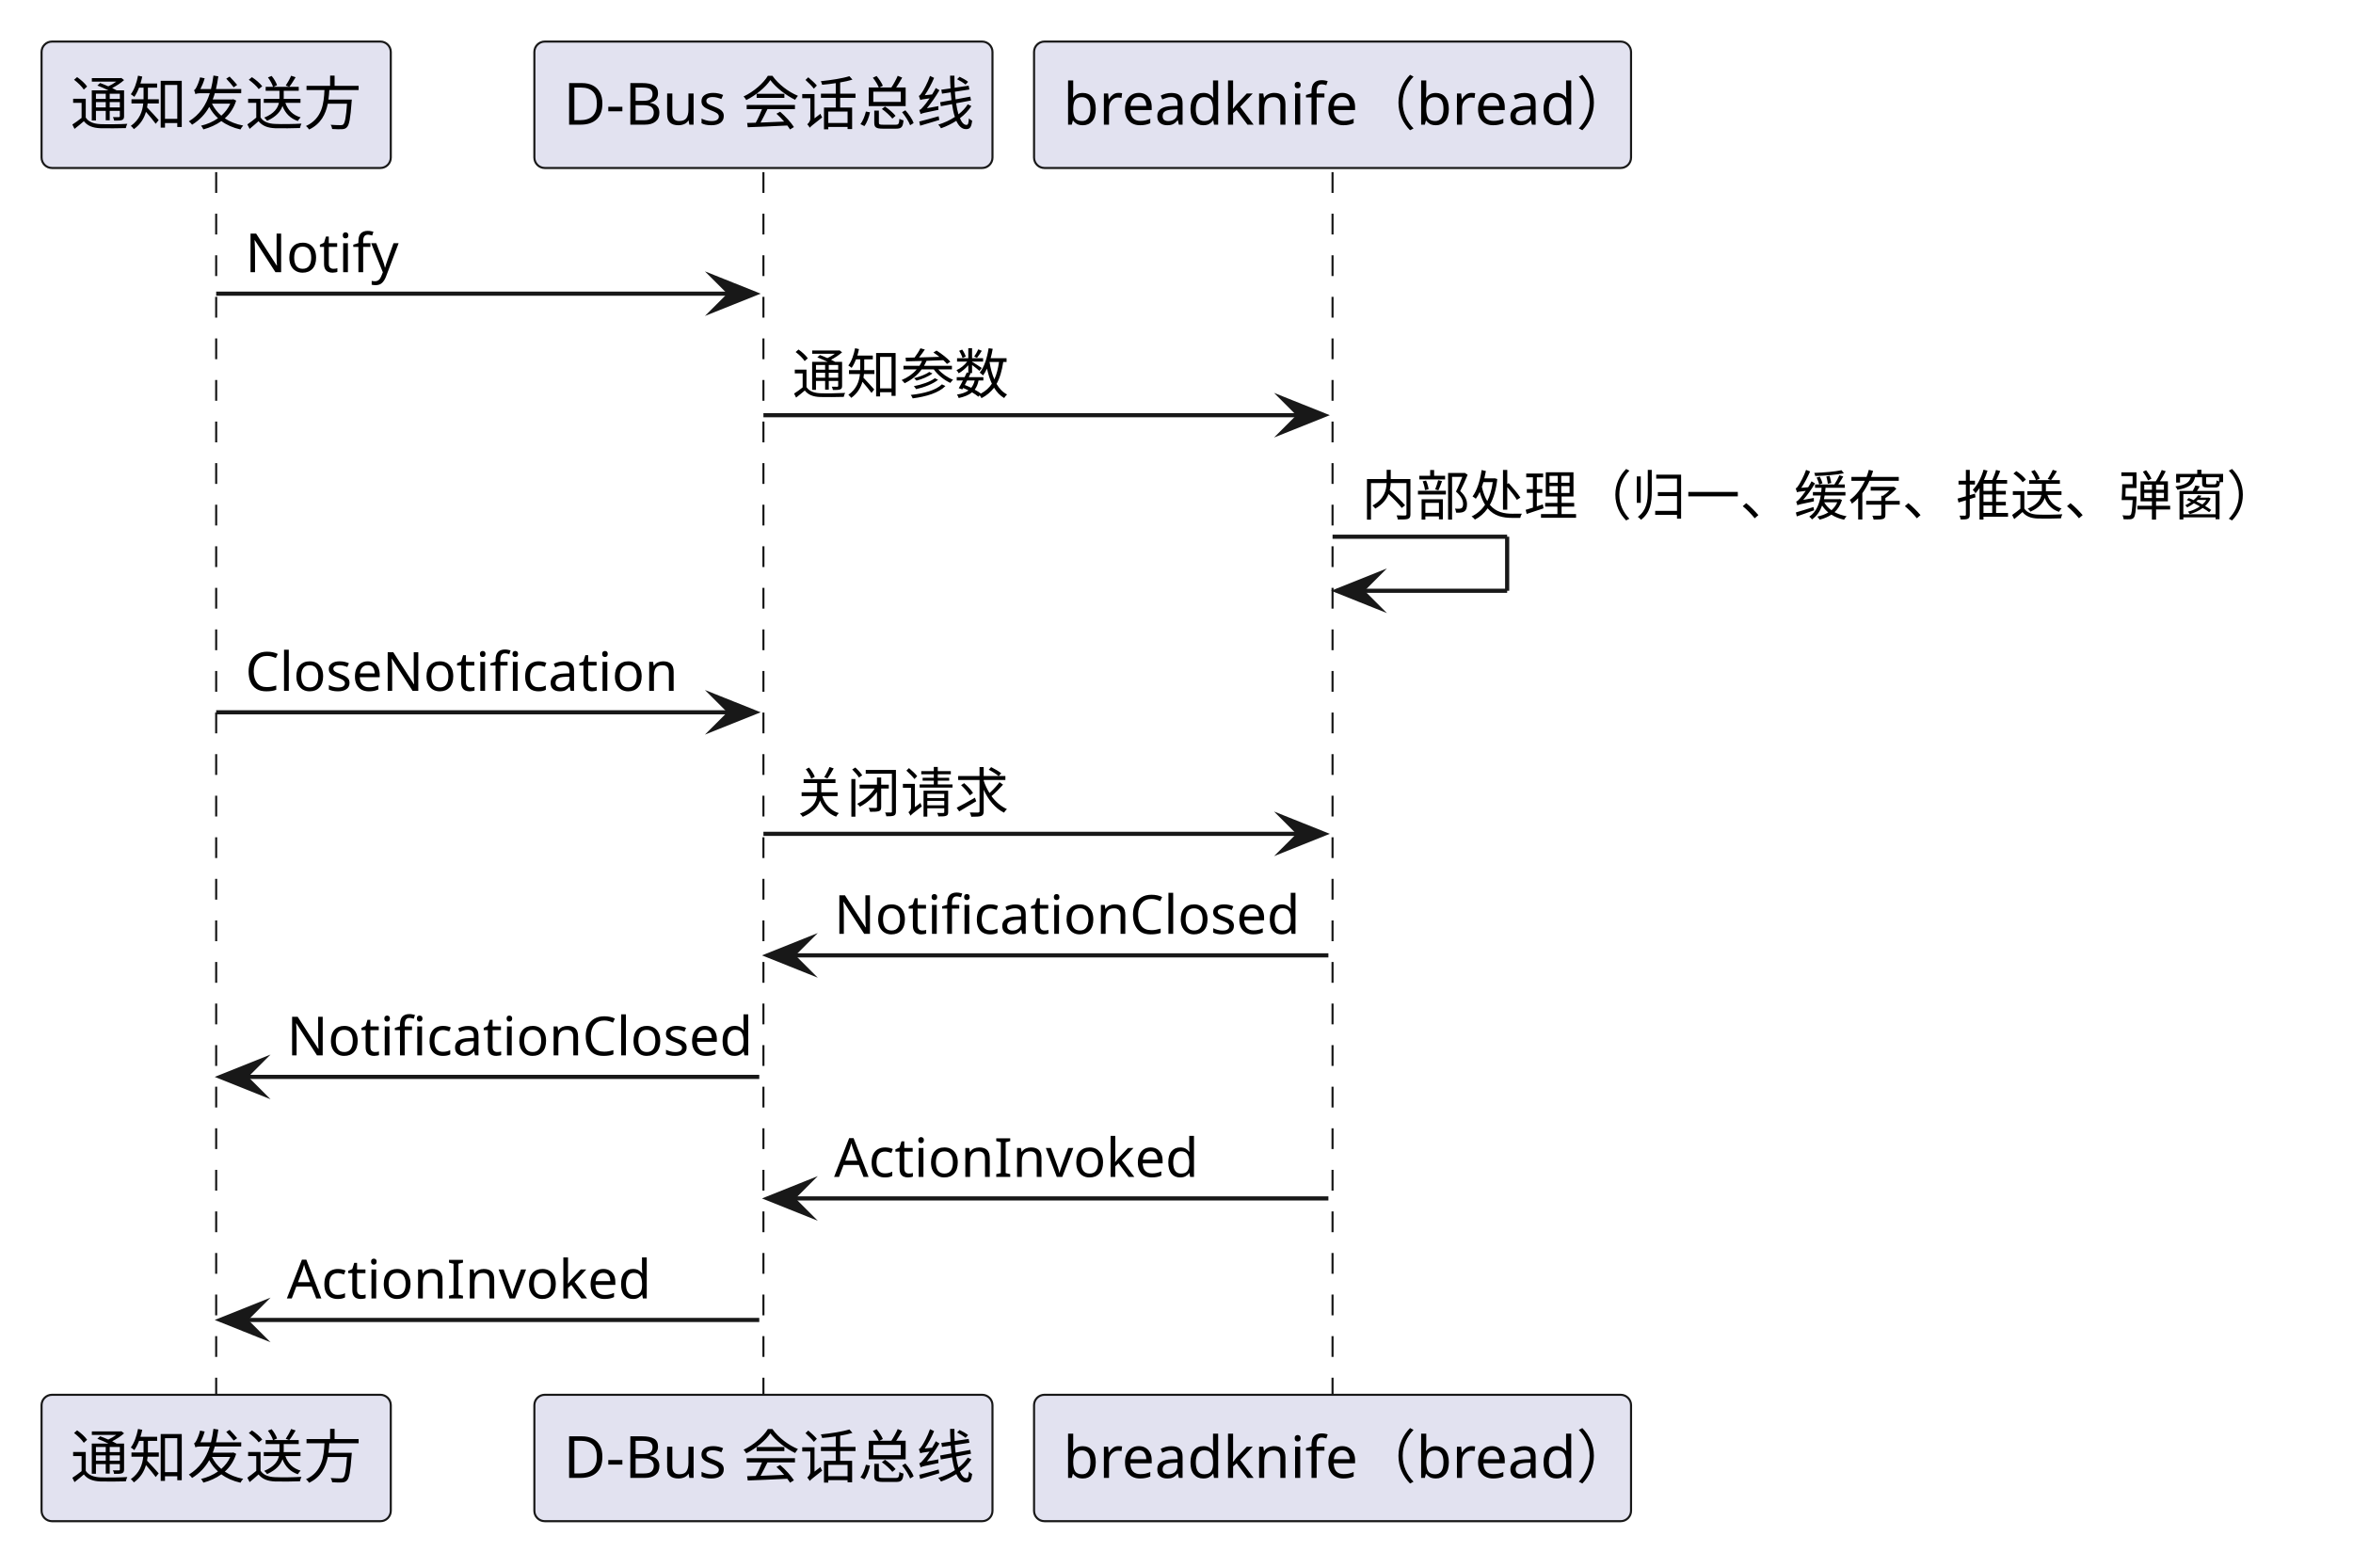
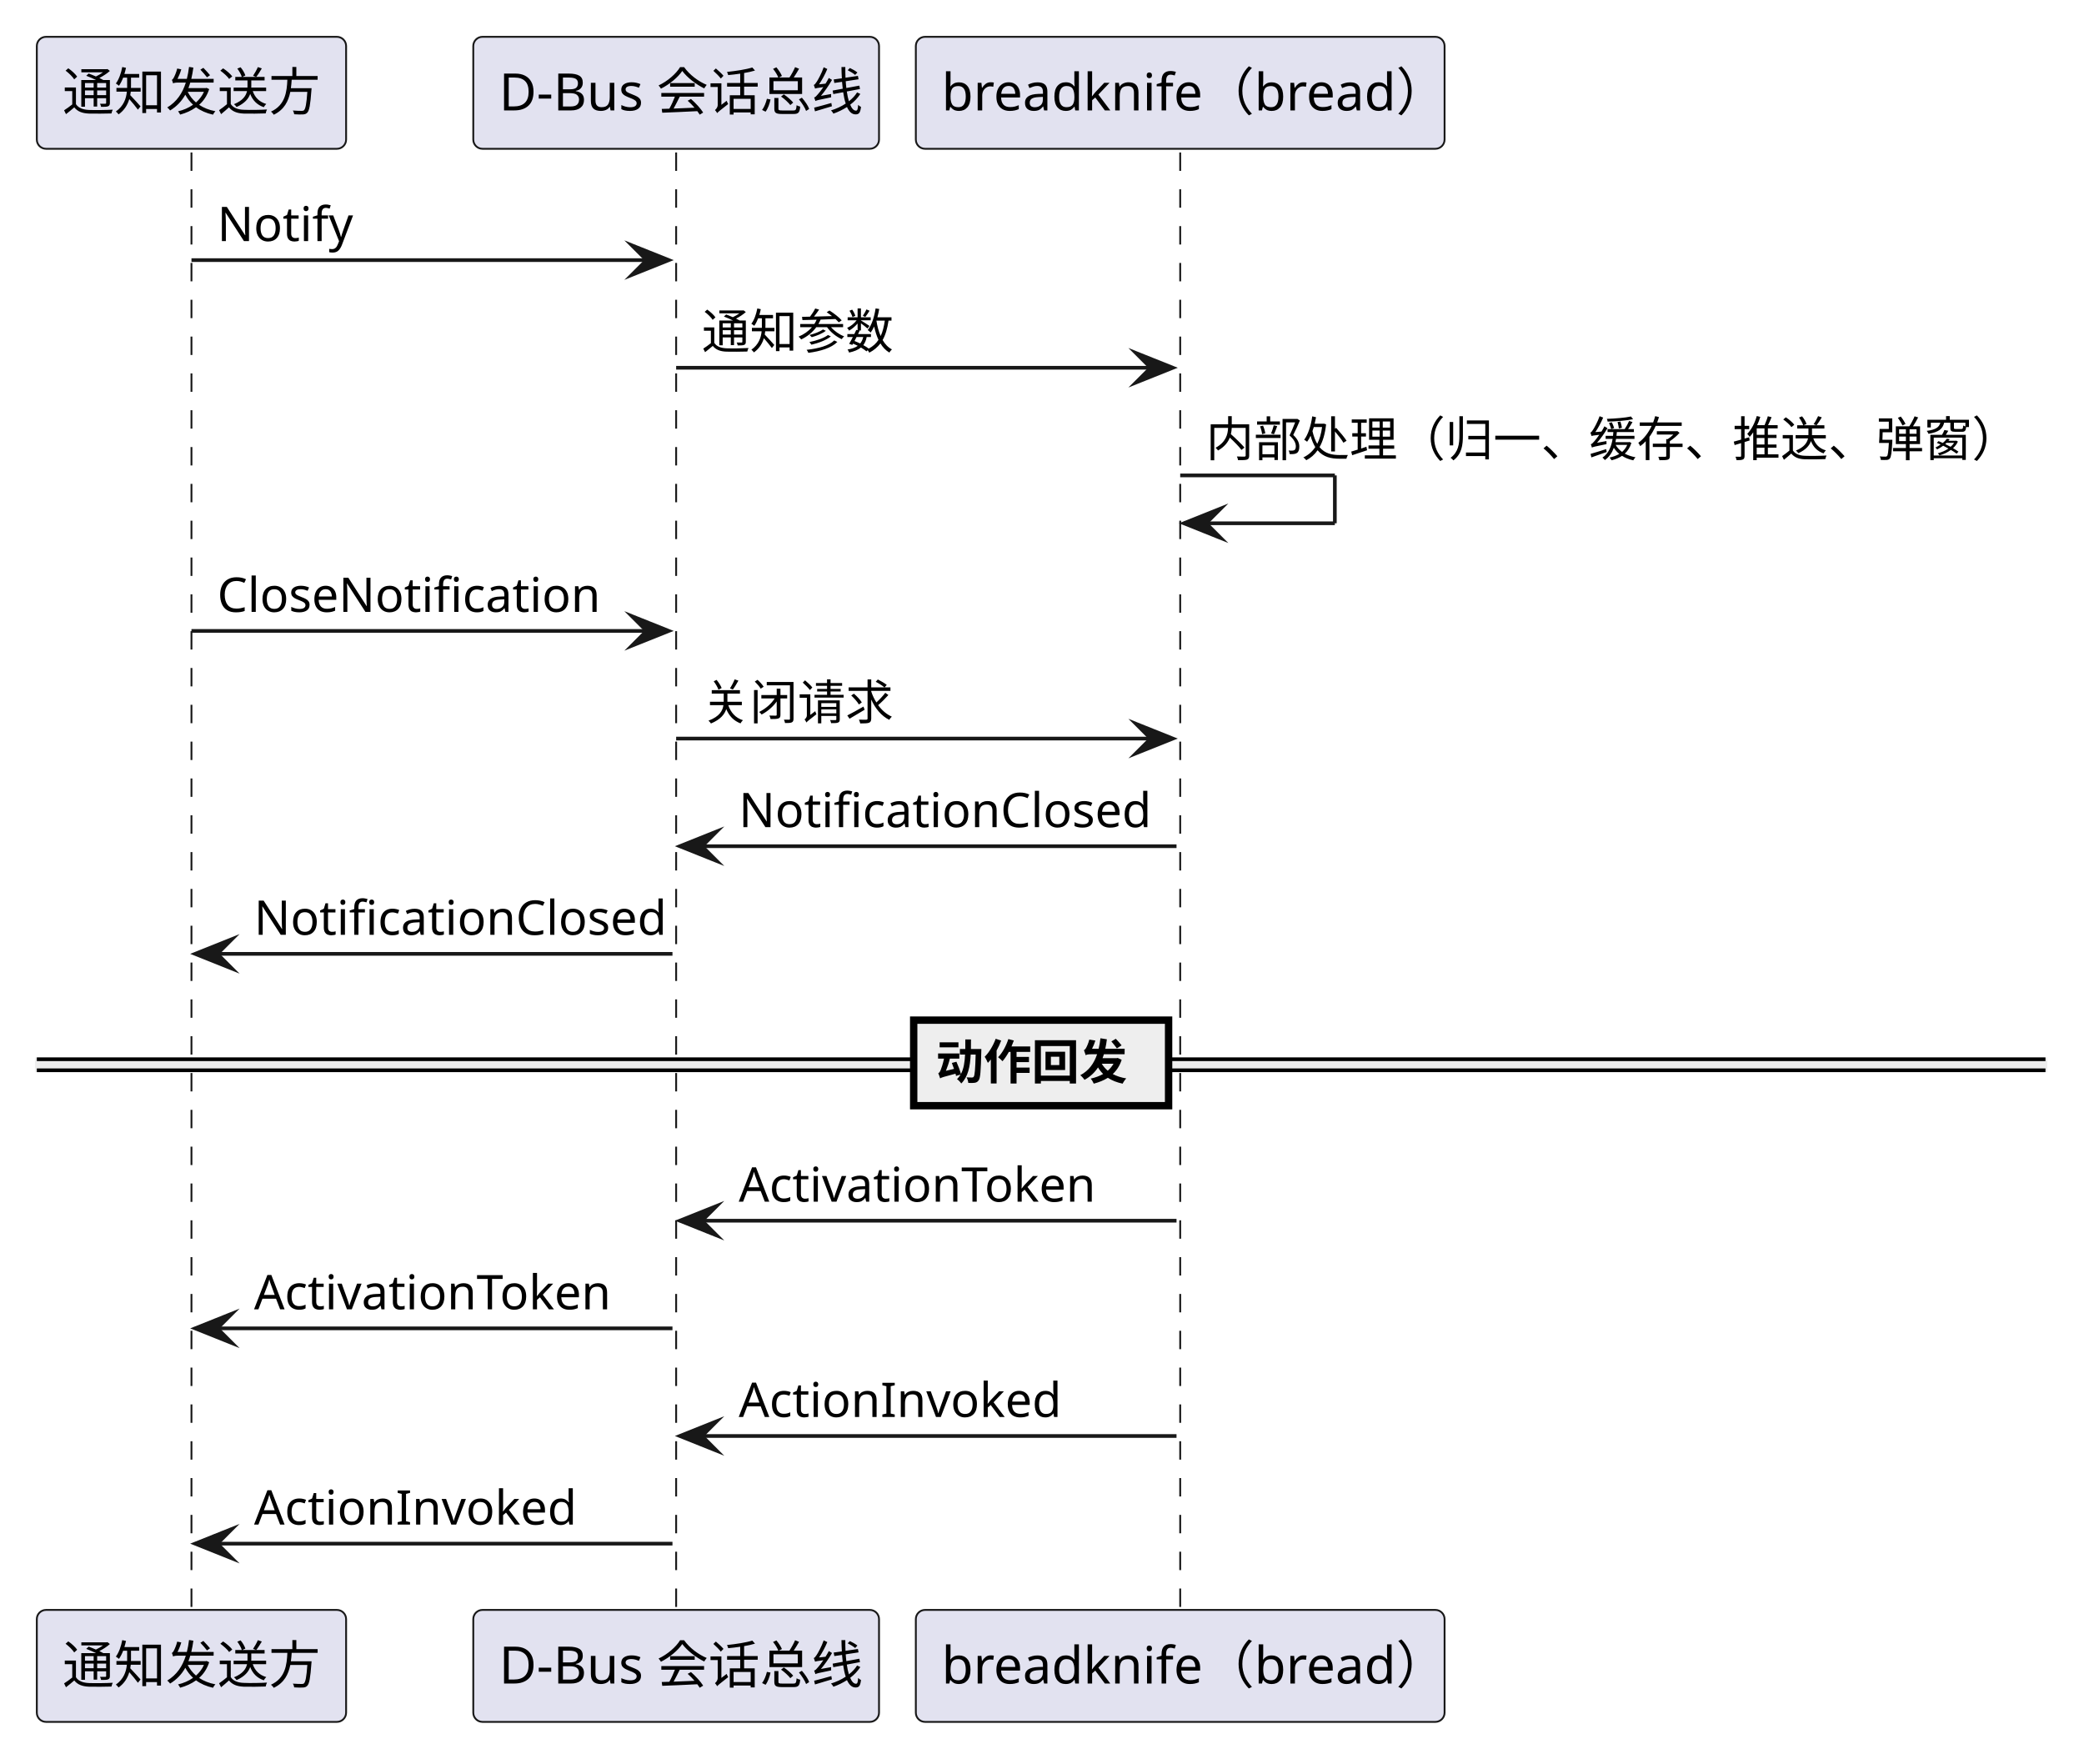
- <svg xmlns="http://www.w3.org/2000/svg" version="1.1" data-diagram-type="SEQUENCE" style="width:566px;height:377px;background:#FFFFFF;" width="566px" height="377px" viewBox="0 0 566 377" zoomAndPan="magnify" preserveAspectRatio="none" contentStyleType="text/css">
+ <svg xmlns="http://www.w3.org/2000/svg" version="1.1" data-diagram-type="SEQUENCE" style="width:566px;height:479px;background:#FFFFFF;" width="566px" height="479px" viewBox="0 0 566 479" zoomAndPan="magnify" preserveAspectRatio="none" contentStyleType="text/css">
  <defs />
  <g font-family="sans-serif" lengthAdjust="spacing">
    <g>
-       <rect x="48.5" y="41.406" width="8" height="294.109" fill="#000" fill-opacity="0" />
-       <line x1="52" y1="41.406" x2="52" y2="335.516" style="stroke:#181818;stroke-width:0.5;stroke-dasharray:5,5;" />
+       <rect x="48.5" y="41.406" width="8" height="395.813" fill="#000" fill-opacity="0" />
+       <line x1="52" y1="41.406" x2="52" y2="437.219" style="stroke:#181818;stroke-width:0.5;stroke-dasharray:5,5;" />
    </g>
    <g>
-       <rect x="180.137" y="41.406" width="8" height="294.109" fill="#000" fill-opacity="0" />
-       <line x1="183.637" y1="41.406" x2="183.637" y2="335.516" style="stroke:#181818;stroke-width:0.5;stroke-dasharray:5,5;" />
+       <rect x="180.137" y="41.406" width="8" height="395.813" fill="#000" fill-opacity="0" />
+       <line x1="183.637" y1="41.406" x2="183.637" y2="437.219" style="stroke:#181818;stroke-width:0.5;stroke-dasharray:5,5;" />
    </g>
    <g>
-       <rect x="317.036" y="41.406" width="8" height="294.109" fill="#000" fill-opacity="0" />
-       <line x1="320.536" y1="41.406" x2="320.536" y2="335.516" style="stroke:#181818;stroke-width:0.5;stroke-dasharray:5,5;" />
+       <rect x="317.036" y="41.406" width="8" height="395.813" fill="#000" fill-opacity="0" />
+       <line x1="320.536" y1="41.406" x2="320.536" y2="437.219" style="stroke:#181818;stroke-width:0.5;stroke-dasharray:5,5;" />
    </g>
    <rect x="10" y="10" width="84" height="30.406" fill="#E2E2F0" style="stroke:#181818;stroke-width:0.5;" rx="2.5" ry="2.5" />
    <text x="17" y="29.988" fill="#000" font-size="14" textLength="70">通知发送方</text>
    <rect x="128.54" y="10" width="110.195" height="30.406" fill="#E2E2F0" style="stroke:#181818;stroke-width:0.5;" rx="2.5" ry="2.5" />
    <text x="135.54" y="29.988" fill="#000" font-size="14" textLength="96.195">D-Bus 会话总线</text>
    <rect x="248.735" y="10" width="143.602" height="30.406" fill="#E2E2F0" style="stroke:#181818;stroke-width:0.5;" rx="2.5" ry="2.5" />
    <text x="255.735" y="29.988" fill="#000" font-size="14" textLength="129.602">breadknife（bread）</text>
-     <rect x="10" y="335.516" width="84" height="30.406" fill="#E2E2F0" style="stroke:#181818;stroke-width:0.5;" rx="2.5" ry="2.5" />
-     <text x="17" y="355.504" fill="#000" font-size="14" textLength="70">通知发送方</text>
-     <rect x="128.54" y="335.516" width="110.195" height="30.406" fill="#E2E2F0" style="stroke:#181818;stroke-width:0.5;" rx="2.5" ry="2.5" />
-     <text x="135.54" y="355.504" fill="#000" font-size="14" textLength="96.195">D-Bus 会话总线</text>
-     <rect x="248.735" y="335.516" width="143.602" height="30.406" fill="#E2E2F0" style="stroke:#181818;stroke-width:0.5;" rx="2.5" ry="2.5" />
-     <text x="255.735" y="355.504" fill="#000" font-size="14" textLength="129.602">breadknife（bread）</text>
+     <rect x="10" y="437.219" width="84" height="30.406" fill="#E2E2F0" style="stroke:#181818;stroke-width:0.5;" rx="2.5" ry="2.5" />
+     <text x="17" y="457.207" fill="#000" font-size="14" textLength="70">通知发送方</text>
+     <rect x="128.54" y="437.219" width="110.195" height="30.406" fill="#E2E2F0" style="stroke:#181818;stroke-width:0.5;" rx="2.5" ry="2.5" />
+     <text x="135.54" y="457.207" fill="#000" font-size="14" textLength="96.195">D-Bus 会话总线</text>
+     <rect x="248.735" y="437.219" width="143.602" height="30.406" fill="#E2E2F0" style="stroke:#181818;stroke-width:0.5;" rx="2.5" ry="2.5" />
+     <text x="255.735" y="457.207" fill="#000" font-size="14" textLength="129.602">breadknife（bread）</text>
    <polygon points="171.637,66.641,181.637,70.641,171.637,74.641,175.637,70.641" fill="#181818" style="stroke:#181818;stroke-width:1;stroke-linejoin:miter;stroke-miterlimit:10;" />
    <line x1="52" y1="70.641" x2="177.637" y2="70.641" style="stroke:#181818;stroke-width:1;" />
    <text x="59" y="65.467" fill="#000" font-size="13" textLength="34.772">Notify</text>
    <polygon points="308.536,95.875,318.536,99.875,308.536,103.875,312.536,99.875" fill="#181818" style="stroke:#181818;stroke-width:1;stroke-linejoin:miter;stroke-miterlimit:10;" />
    <line x1="183.637" y1="99.875" x2="314.536" y2="99.875" style="stroke:#181818;stroke-width:1;" />
    <text x="190.637" y="94.701" fill="#000" font-size="13" textLength="52">通知参数</text>
    <line x1="320.536" y1="129.109" x2="362.536" y2="129.109" style="stroke:#181818;stroke-width:1;" />
    <line x1="362.536" y1="129.109" x2="362.536" y2="142.109" style="stroke:#181818;stroke-width:1;" />
    <line x1="321.536" y1="142.109" x2="362.536" y2="142.109" style="stroke:#181818;stroke-width:1;" />
    <polygon points="331.536,138.109,321.536,142.109,331.536,146.109,327.536,142.109" fill="#181818" style="stroke:#181818;stroke-width:1;stroke-linejoin:miter;stroke-miterlimit:10;" />
    <text x="327.536" y="123.936" fill="#000" font-size="13" textLength="221">内部处理（归一、缓存、推送、弹窗）</text>
    <polygon points="171.637,167.344,181.637,171.344,171.637,175.344,175.637,171.344" fill="#181818" style="stroke:#181818;stroke-width:1;stroke-linejoin:miter;stroke-miterlimit:10;" />
    <line x1="52" y1="171.344" x2="177.637" y2="171.344" style="stroke:#181818;stroke-width:1;" />
    <text x="59" y="166.17" fill="#000" font-size="13" textLength="100.306">CloseNotification</text>
    <polygon points="308.536,196.578,318.536,200.578,308.536,204.578,312.536,200.578" fill="#181818" style="stroke:#181818;stroke-width:1;stroke-linejoin:miter;stroke-miterlimit:10;" />
    <line x1="183.637" y1="200.578" x2="314.536" y2="200.578" style="stroke:#181818;stroke-width:1;" />
    <text x="190.637" y="195.404" fill="#000" font-size="13" textLength="52">关闭请求</text>
    <polygon points="194.637,225.813,184.637,229.813,194.637,233.813,190.637,229.813" fill="#181818" style="stroke:#181818;stroke-width:1;stroke-linejoin:miter;stroke-miterlimit:10;" />
    <line x1="188.637" y1="229.813" x2="319.536" y2="229.813" style="stroke:#181818;stroke-width:1;" />
    <text x="200.637" y="224.639" fill="#000" font-size="13" textLength="107.637">NotificationClosed</text>
    <polygon points="63,255.047,53,259.047,63,263.047,59,259.047" fill="#181818" style="stroke:#181818;stroke-width:1;stroke-linejoin:miter;stroke-miterlimit:10;" />
    <line x1="57" y1="259.047" x2="182.637" y2="259.047" style="stroke:#181818;stroke-width:1;" />
    <text x="69" y="253.873" fill="#000" font-size="13" textLength="107.637">NotificationClosed</text>
-     <polygon points="194.637,284.281,184.637,288.281,194.637,292.281,190.637,288.281" fill="#181818" style="stroke:#181818;stroke-width:1;stroke-linejoin:miter;stroke-miterlimit:10;" />
-     <line x1="188.637" y1="288.281" x2="319.536" y2="288.281" style="stroke:#181818;stroke-width:1;" />
-     <text x="200.637" y="283.107" fill="#000" font-size="13" textLength="82.532">ActionInvoked</text>
-     <polygon points="63,313.516,53,317.516,63,321.516,59,317.516" fill="#181818" style="stroke:#181818;stroke-width:1;stroke-linejoin:miter;stroke-miterlimit:10;" />
-     <line x1="57" y1="317.516" x2="182.637" y2="317.516" style="stroke:#181818;stroke-width:1;" />
-     <text x="69" y="312.342" fill="#000" font-size="13" textLength="82.532">ActionInvoked</text>
+     <rect x="10" y="287.664" width="545.536" height="3" fill="#EEE" style="stroke:#EEE;stroke-width:1;" />
+     <line x1="10" y1="287.664" x2="555.536" y2="287.664" style="stroke:#000;stroke-width:1;" />
+     <line x1="10" y1="290.664" x2="555.536" y2="290.664" style="stroke:#000;stroke-width:1;" />
+     <rect x="248.153" y="277.047" width="69.231" height="23.234" fill="#EEE" style="stroke:#000;stroke-width:2;" />
+     <text x="254.153" y="293.107" fill="#000" font-size="13" textLength="52" font-weight="700">动作回发</text>
+     <polygon points="194.637,327.516,184.637,331.516,194.637,335.516,190.637,331.516" fill="#181818" style="stroke:#181818;stroke-width:1;stroke-linejoin:miter;stroke-miterlimit:10;" />
+     <line x1="188.637" y1="331.516" x2="319.536" y2="331.516" style="stroke:#181818;stroke-width:1;" />
+     <text x="200.637" y="326.342" fill="#000" font-size="13" textLength="93.907">ActivationToken</text>
+     <polygon points="63,356.75,53,360.75,63,364.75,59,360.75" fill="#181818" style="stroke:#181818;stroke-width:1;stroke-linejoin:miter;stroke-miterlimit:10;" />
+     <line x1="57" y1="360.75" x2="182.637" y2="360.75" style="stroke:#181818;stroke-width:1;" />
+     <text x="69" y="355.576" fill="#000" font-size="13" textLength="93.907">ActivationToken</text>
+     <polygon points="194.637,385.984,184.637,389.984,194.637,393.984,190.637,389.984" fill="#181818" style="stroke:#181818;stroke-width:1;stroke-linejoin:miter;stroke-miterlimit:10;" />
+     <line x1="188.637" y1="389.984" x2="319.536" y2="389.984" style="stroke:#181818;stroke-width:1;" />
+     <text x="200.637" y="384.811" fill="#000" font-size="13" textLength="82.532">ActionInvoked</text>
+     <polygon points="63,415.219,53,419.219,63,423.219,59,419.219" fill="#181818" style="stroke:#181818;stroke-width:1;stroke-linejoin:miter;stroke-miterlimit:10;" />
+     <line x1="57" y1="419.219" x2="182.637" y2="419.219" style="stroke:#181818;stroke-width:1;" />
+     <text x="69" y="414.045" fill="#000" font-size="13" textLength="82.532">ActionInvoked</text>
  </g>
</svg>
